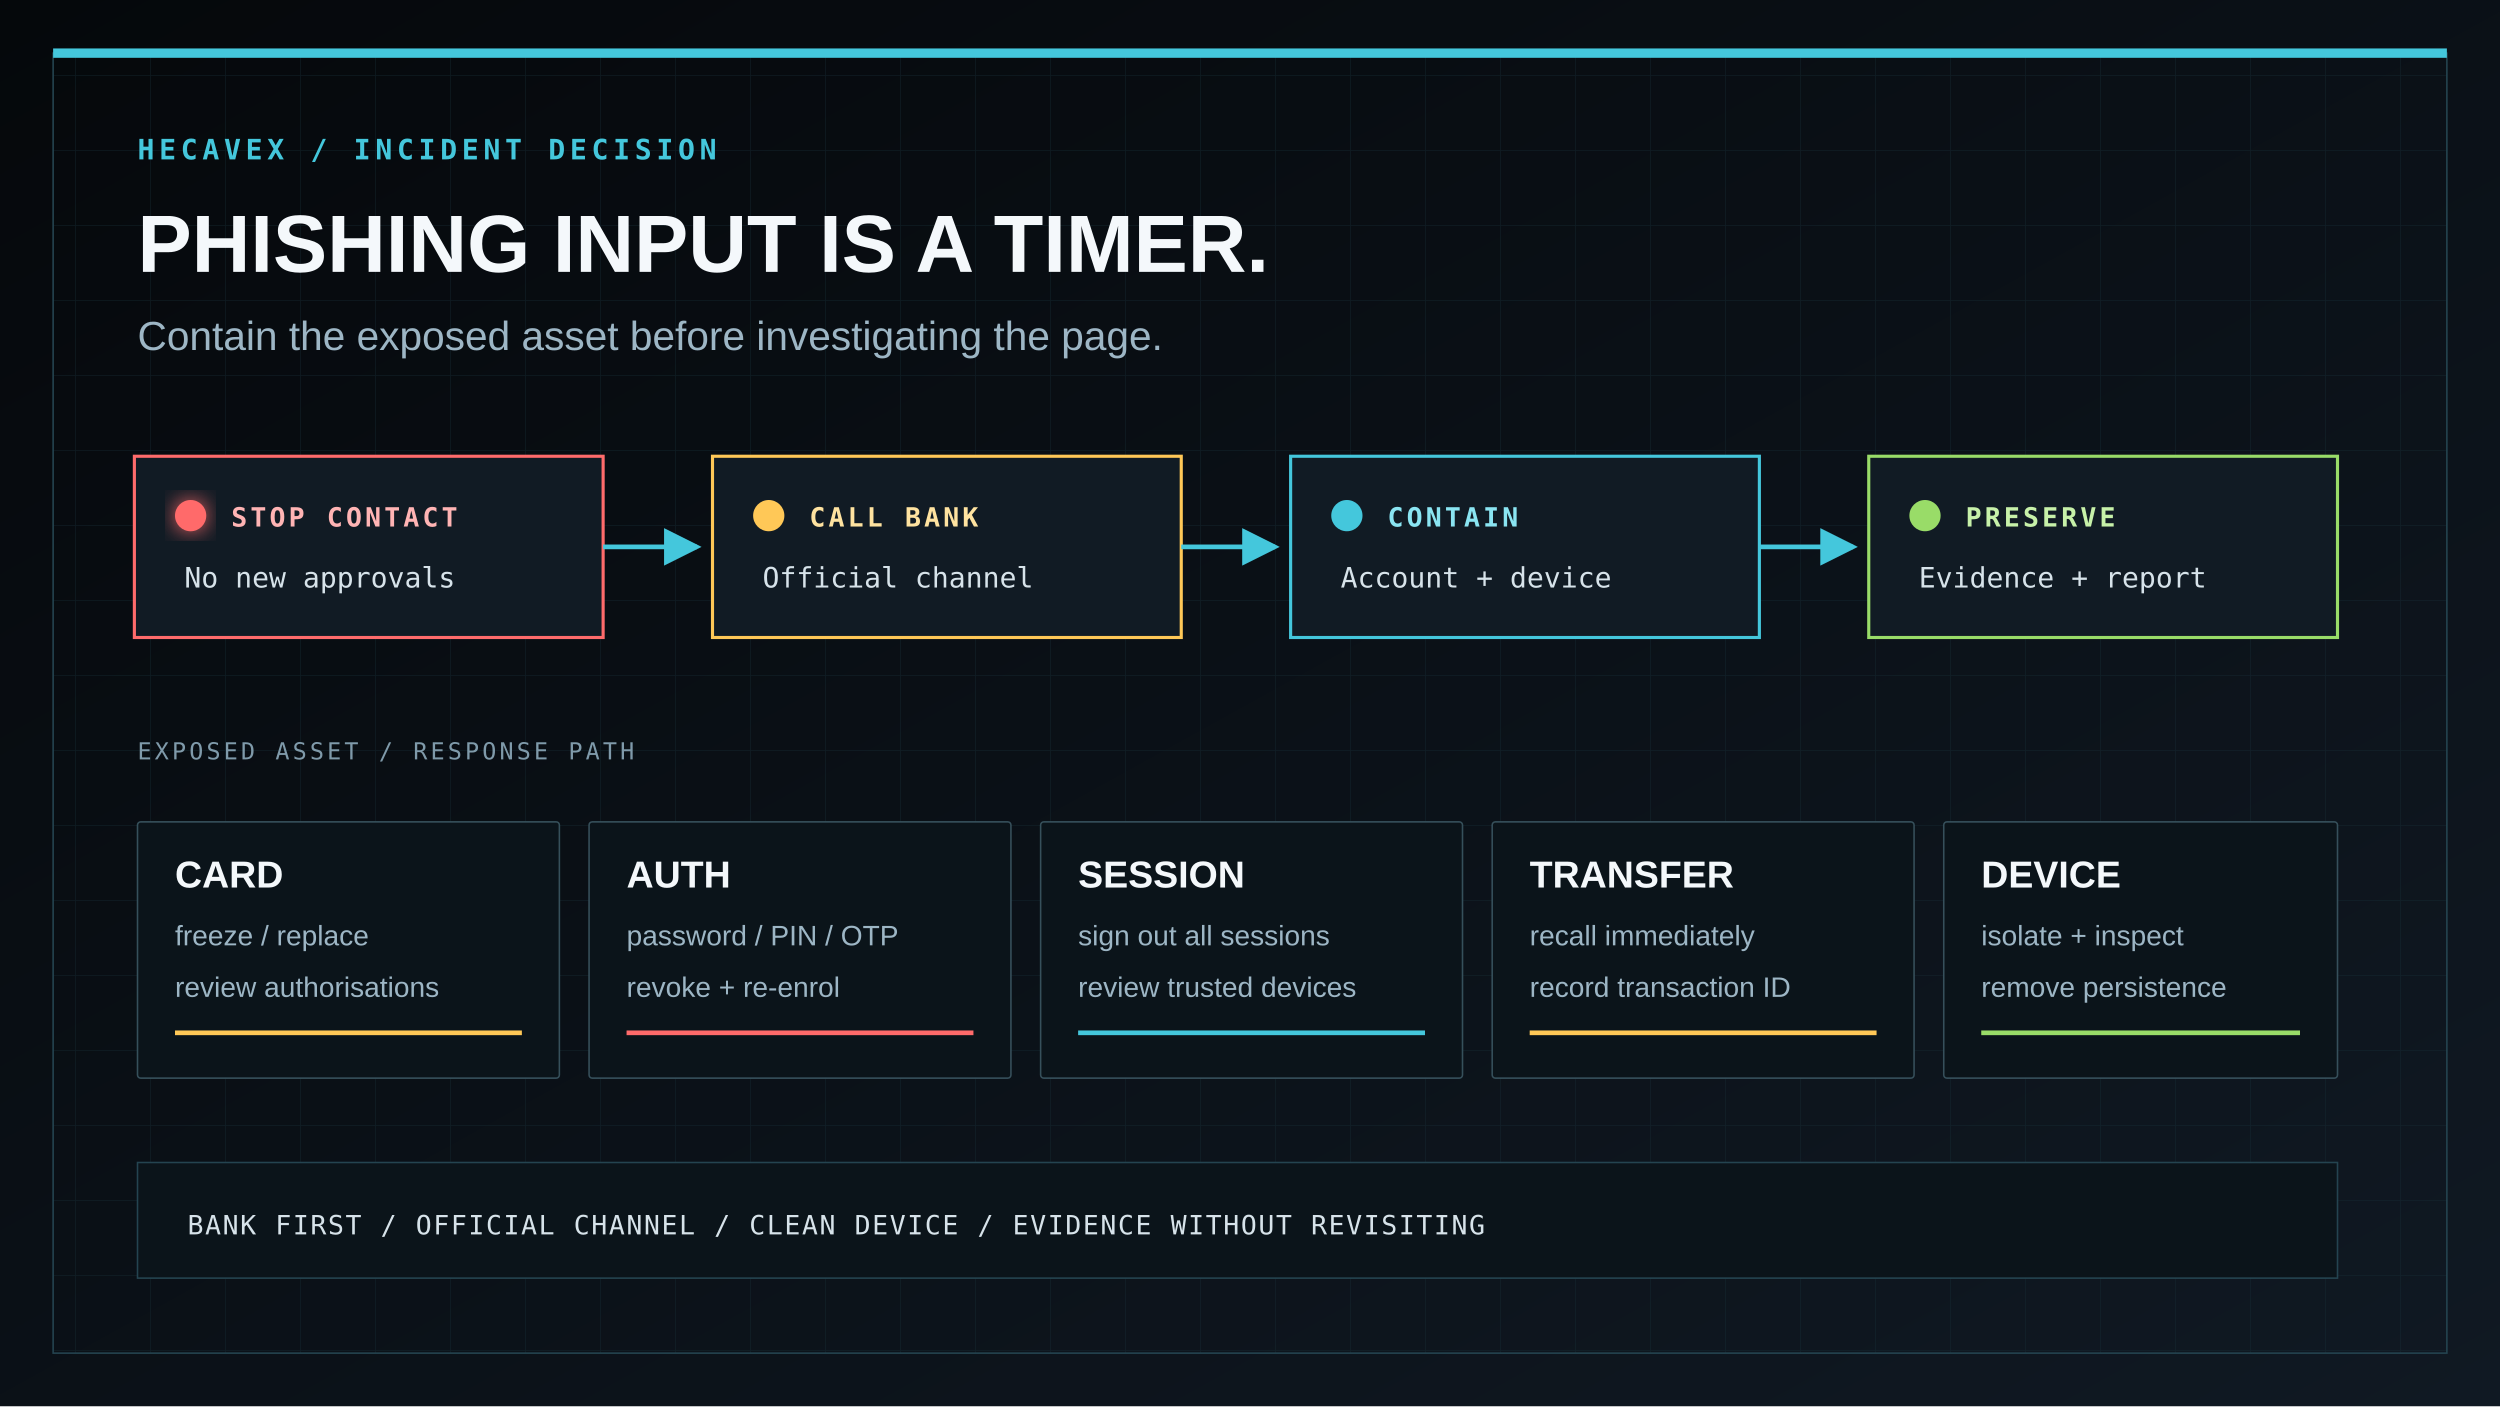
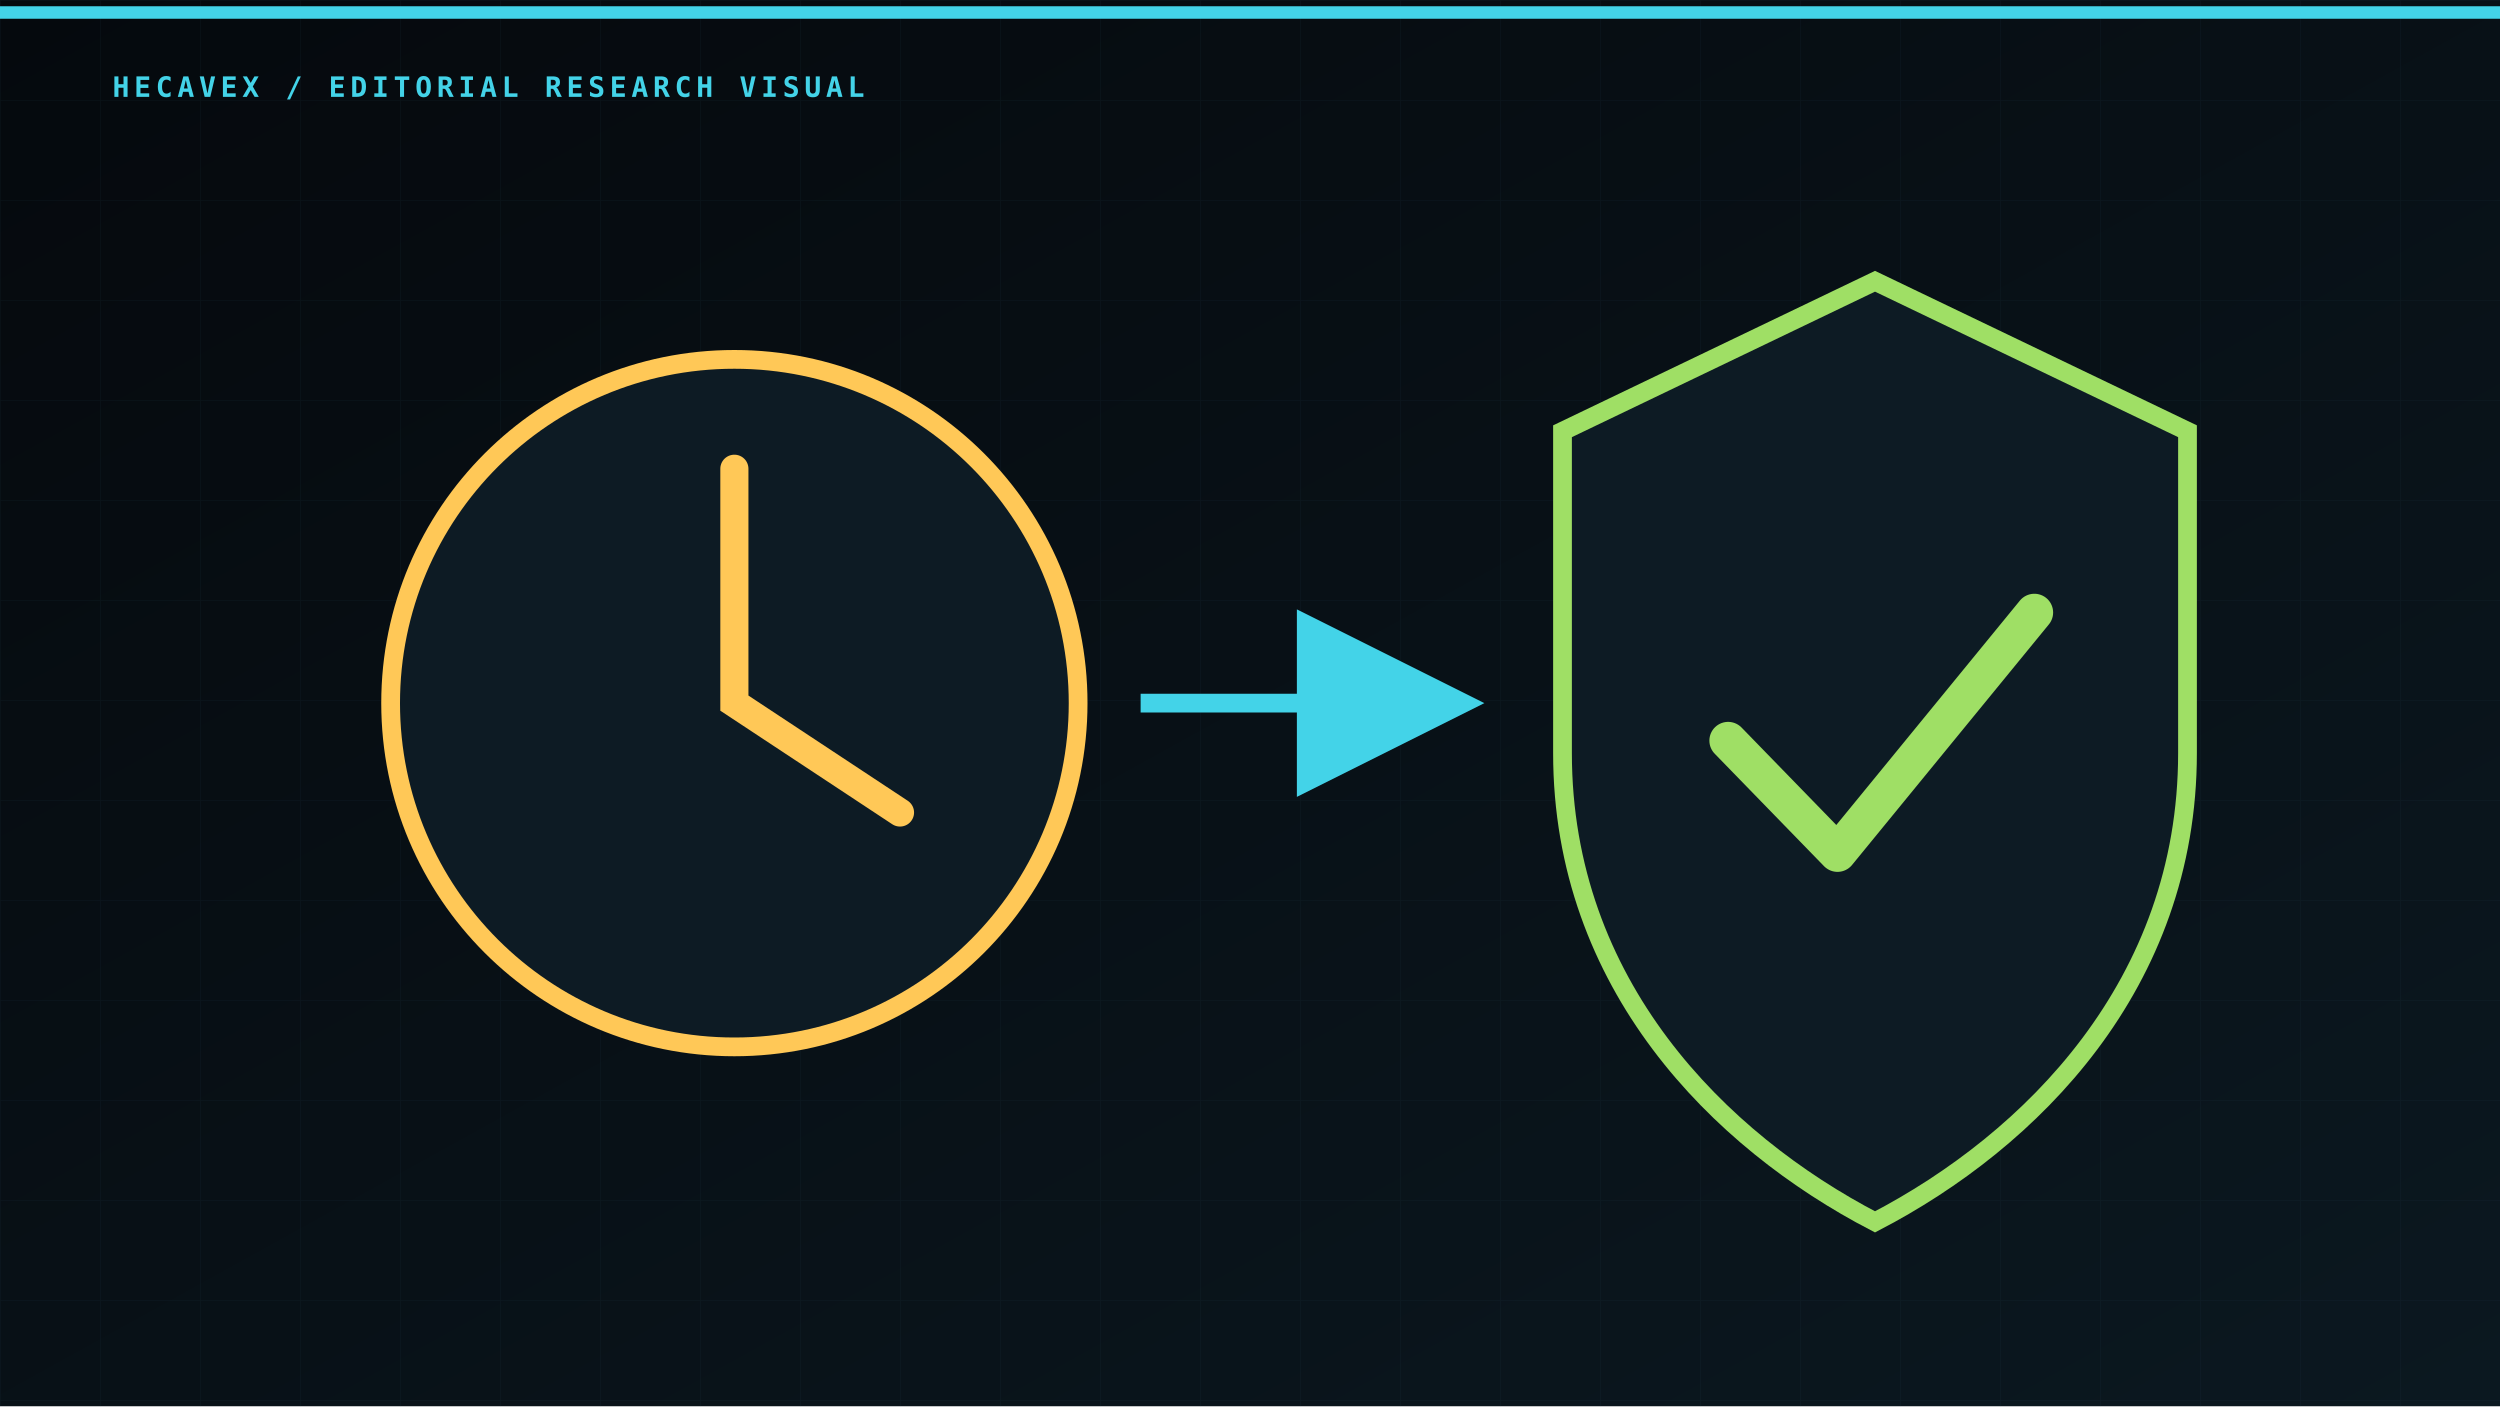
- <svg xmlns="http://www.w3.org/2000/svg" viewBox="0 0 1600 900" role="img" aria-labelledby="title desc">
+ <svg xmlns="http://www.w3.org/2000/svg" width="1600" height="900" viewBox="0 0 1600 900" role="img" aria-labelledby="title desc">
  <defs>
    <linearGradient id="bg" x1="0" y1="0" x2="1" y2="1">
-       <stop offset="0" stop-color="#05080b" />
-       <stop offset="1" stop-color="#101923" />
+       <stop stop-color="#05090d" />
+       <stop offset="1" stop-color="#0b1820" />
    </linearGradient>
-     <pattern id="grid" width="48" height="48" patternUnits="userSpaceOnUse">
-       <path d="M48 0H0V48" fill="none" stroke="#18303b" stroke-width="1" opacity=".42" />
+     <pattern id="grid" width="64" height="64" patternUnits="userSpaceOnUse">
+       <path d="M64 0H0V64" fill="none" stroke="#25414d" stroke-width="1" opacity=".28" />
    </pattern>
-     <filter id="glow" x="-30%" y="-30%" width="160%" height="160%">
-       <feGaussianBlur stdDeviation="7" result="blur" />
+     <filter id="glow">
+       <feGaussianBlur stdDeviation="8" result="b" />
      <feMerge>
-         <feMergeNode in="blur" />
+         <feMergeNode in="b" />
        <feMergeNode in="SourceGraphic" />
      </feMerge>
    </filter>
-     <marker id="arrow" markerWidth="8" markerHeight="8" refX="7" refY="4" orient="auto">
-       <path d="M0 0L8 4L0 8Z" fill="#44c7dc" />
+     <marker id="arrow" viewBox="0 0 12 12" refX="10" refY="6" markerWidth="10" markerHeight="10" orient="auto">
+       <path d="M0 0 12 6 0 12Z" fill="#43d3e8" />
    </marker>
+     <style>
+       .sans{font-family:Inter,Arial,sans-serif}.mono{font-family:'IBM Plex Mono',Consolas,monospace}
+       .title{font:700 52px Inter,Arial,sans-serif;fill:#f4f8fa;letter-spacing:-1.5px}
+       .subtitle{font:400 25px Inter,Arial,sans-serif;fill:#89a2af}
+       .eyebrow{font:600 18px 'IBM Plex Mono',Consolas,monospace;fill:#43d3e8;letter-spacing:3px}
+       .node-title{font:700 28px Inter,Arial,sans-serif;fill:#f4f8fa}
+       .node-copy{font:400 20px Inter,Arial,sans-serif;fill:#89a2af}
+       .node-code{font:600 18px 'IBM Plex Mono',Consolas,monospace;fill:#43d3e8}
+       .note{font:500 19px Inter,Arial,sans-serif;fill:#89a2af}
+     </style>
  </defs>
  <rect width="1600" height="900" fill="url(#bg)" />
-   <rect x="34" y="34" width="1532" height="832" fill="url(#grid)" stroke="#244450" />
-   <path d="M34 34H1566" stroke="#44c7dc" stroke-width="6" />
-   <text x="88" y="102" fill="#44c7dc" font-family="ui-monospace, monospace" font-size="18" font-weight="700" letter-spacing="3">HECAVEX / INCIDENT DECISION</text>
-   <text x="88" y="174" fill="#f4f8fb" font-family="Arial, sans-serif" font-size="52" font-weight="700">PHISHING INPUT IS A TIMER.</text>
-   <text x="88" y="224" fill="#9db6c5" font-family="Arial, sans-serif" font-size="26">Contain the exposed asset before investigating the page.</text>
-   <g font-family="ui-monospace, monospace">
-     <rect x="86" y="292" width="300" height="116" fill="#111b24" stroke="#ff6b6b" stroke-width="2" />
-     <circle cx="122" cy="330" r="10" fill="#ff6b6b" filter="url(#glow)" />
-     <text x="148" y="337" fill="#ffb4b4" font-size="17" font-weight="700" letter-spacing="2">STOP CONTACT</text>
-     <text x="118" y="376" fill="#d7e3ea" font-size="18">No new approvals</text>
-     <rect x="456" y="292" width="300" height="116" fill="#111b24" stroke="#ffc857" stroke-width="2" />
-     <circle cx="492" cy="330" r="10" fill="#ffc857" />
-     <text x="518" y="337" fill="#ffe3a0" font-size="17" font-weight="700" letter-spacing="2">CALL BANK</text>
-     <text x="488" y="376" fill="#d7e3ea" font-size="18">Official channel</text>
-     <rect x="826" y="292" width="300" height="116" fill="#111b24" stroke="#44c7dc" stroke-width="2" />
-     <circle cx="862" cy="330" r="10" fill="#44c7dc" />
-     <text x="888" y="337" fill="#8ae5f2" font-size="17" font-weight="700" letter-spacing="2">CONTAIN</text>
-     <text x="858" y="376" fill="#d7e3ea" font-size="18">Account + device</text>
-     <rect x="1196" y="292" width="300" height="116" fill="#111b24" stroke="#99dc68" stroke-width="2" />
-     <circle cx="1232" cy="330" r="10" fill="#99dc68" />
-     <text x="1258" y="337" fill="#c7f1a9" font-size="17" font-weight="700" letter-spacing="2">PRESERVE</text>
-     <text x="1228" y="376" fill="#d7e3ea" font-size="18">Evidence + report</text>
+   <rect width="1600" height="900" fill="url(#grid)" opacity=".5" />
+   <path d="M0 8H1600" stroke="#43d3e8" stroke-width="8" />
+   <text x="72" y="62" class="eyebrow">HECAVEX / EDITORIAL RESEARCH VISUAL</text>
+   <g transform="translate(170 210)">
+     <circle cx="300" cy="240" r="220" fill="#0d1b24" stroke="#ffc857" stroke-width="12" />
+     <path d="M300 90V240L406 310" fill="none" stroke="#ffc857" stroke-width="18" stroke-linecap="round" />
  </g>
-   <g fill="none" stroke="#44c7dc" stroke-width="3" marker-end="url(#arrow)">
-     <path d="M386 350H446" />
-     <path d="M756 350H816" />
-     <path d="M1126 350H1186" />
+   <path d="M730 450H930" stroke="#43d3e8" stroke-width="12" marker-end="url(#arrow)" />
+   <g transform="translate(980 180)">
+     <path d="M220 0 420 96v206c0 148-100 248-200 300C120 550 20 450 20 302V96Z" fill="#0d1b24" stroke="#9fdf65" stroke-width="12" />
+     <path d="m126 294 70 72 126-154" fill="none" stroke="#9fdf65" stroke-width="24" stroke-linecap="round" stroke-linejoin="round" />
  </g>
-   <text x="88" y="486" fill="#7f9aaa" font-family="ui-monospace, monospace" font-size="15" letter-spacing="2">EXPOSED ASSET / RESPONSE PATH</text>
-   <g font-family="Arial, sans-serif">
-     <g transform="translate(88 526)">
-       <rect width="270" height="164" rx="2" fill="#0b141a" stroke="#36505b" />
-       <text x="24" y="42" fill="#f4f8fb" font-size="24" font-weight="700">CARD</text>
-       <text x="24" y="79" fill="#9db6c5" font-size="18">freeze / replace</text>
-       <text x="24" y="112" fill="#9db6c5" font-size="18">review authorisations</text>
-       <path d="M24 135H246" stroke="#ffc857" stroke-width="3" />
-     </g>
-     <g transform="translate(377 526)">
-       <rect width="270" height="164" rx="2" fill="#0b141a" stroke="#36505b" />
-       <text x="24" y="42" fill="#f4f8fb" font-size="24" font-weight="700">AUTH</text>
-       <text x="24" y="79" fill="#9db6c5" font-size="18">password / PIN / OTP</text>
-       <text x="24" y="112" fill="#9db6c5" font-size="18">revoke + re-enrol</text>
-       <path d="M24 135H246" stroke="#ff6b6b" stroke-width="3" />
-     </g>
-     <g transform="translate(666 526)">
-       <rect width="270" height="164" rx="2" fill="#0b141a" stroke="#36505b" />
-       <text x="24" y="42" fill="#f4f8fb" font-size="24" font-weight="700">SESSION</text>
-       <text x="24" y="79" fill="#9db6c5" font-size="18">sign out all sessions</text>
-       <text x="24" y="112" fill="#9db6c5" font-size="18">review trusted devices</text>
-       <path d="M24 135H246" stroke="#44c7dc" stroke-width="3" />
-     </g>
-     <g transform="translate(955 526)">
-       <rect width="270" height="164" rx="2" fill="#0b141a" stroke="#36505b" />
-       <text x="24" y="42" fill="#f4f8fb" font-size="24" font-weight="700">TRANSFER</text>
-       <text x="24" y="79" fill="#9db6c5" font-size="18">recall immediately</text>
-       <text x="24" y="112" fill="#9db6c5" font-size="18">record transaction ID</text>
-       <path d="M24 135H246" stroke="#ffc857" stroke-width="3" />
-     </g>
-     <g transform="translate(1244 526)">
-       <rect width="252" height="164" rx="2" fill="#0b141a" stroke="#36505b" />
-       <text x="24" y="42" fill="#f4f8fb" font-size="24" font-weight="700">DEVICE</text>
-       <text x="24" y="79" fill="#9db6c5" font-size="18">isolate + inspect</text>
-       <text x="24" y="112" fill="#9db6c5" font-size="18">remove persistence</text>
-       <path d="M24 135H228" stroke="#99dc68" stroke-width="3" />
-     </g>
-   </g>
-   <rect x="88" y="744" width="1408" height="74" fill="#0b141a" stroke="#244450" />
-   <text x="120" y="790" fill="#d7e3ea" font-family="ui-monospace, monospace" font-size="17" letter-spacing="1">BANK FIRST  /  OFFICIAL CHANNEL  /  CLEAN DEVICE  /  EVIDENCE WITHOUT REVISITING</text>
</svg>
